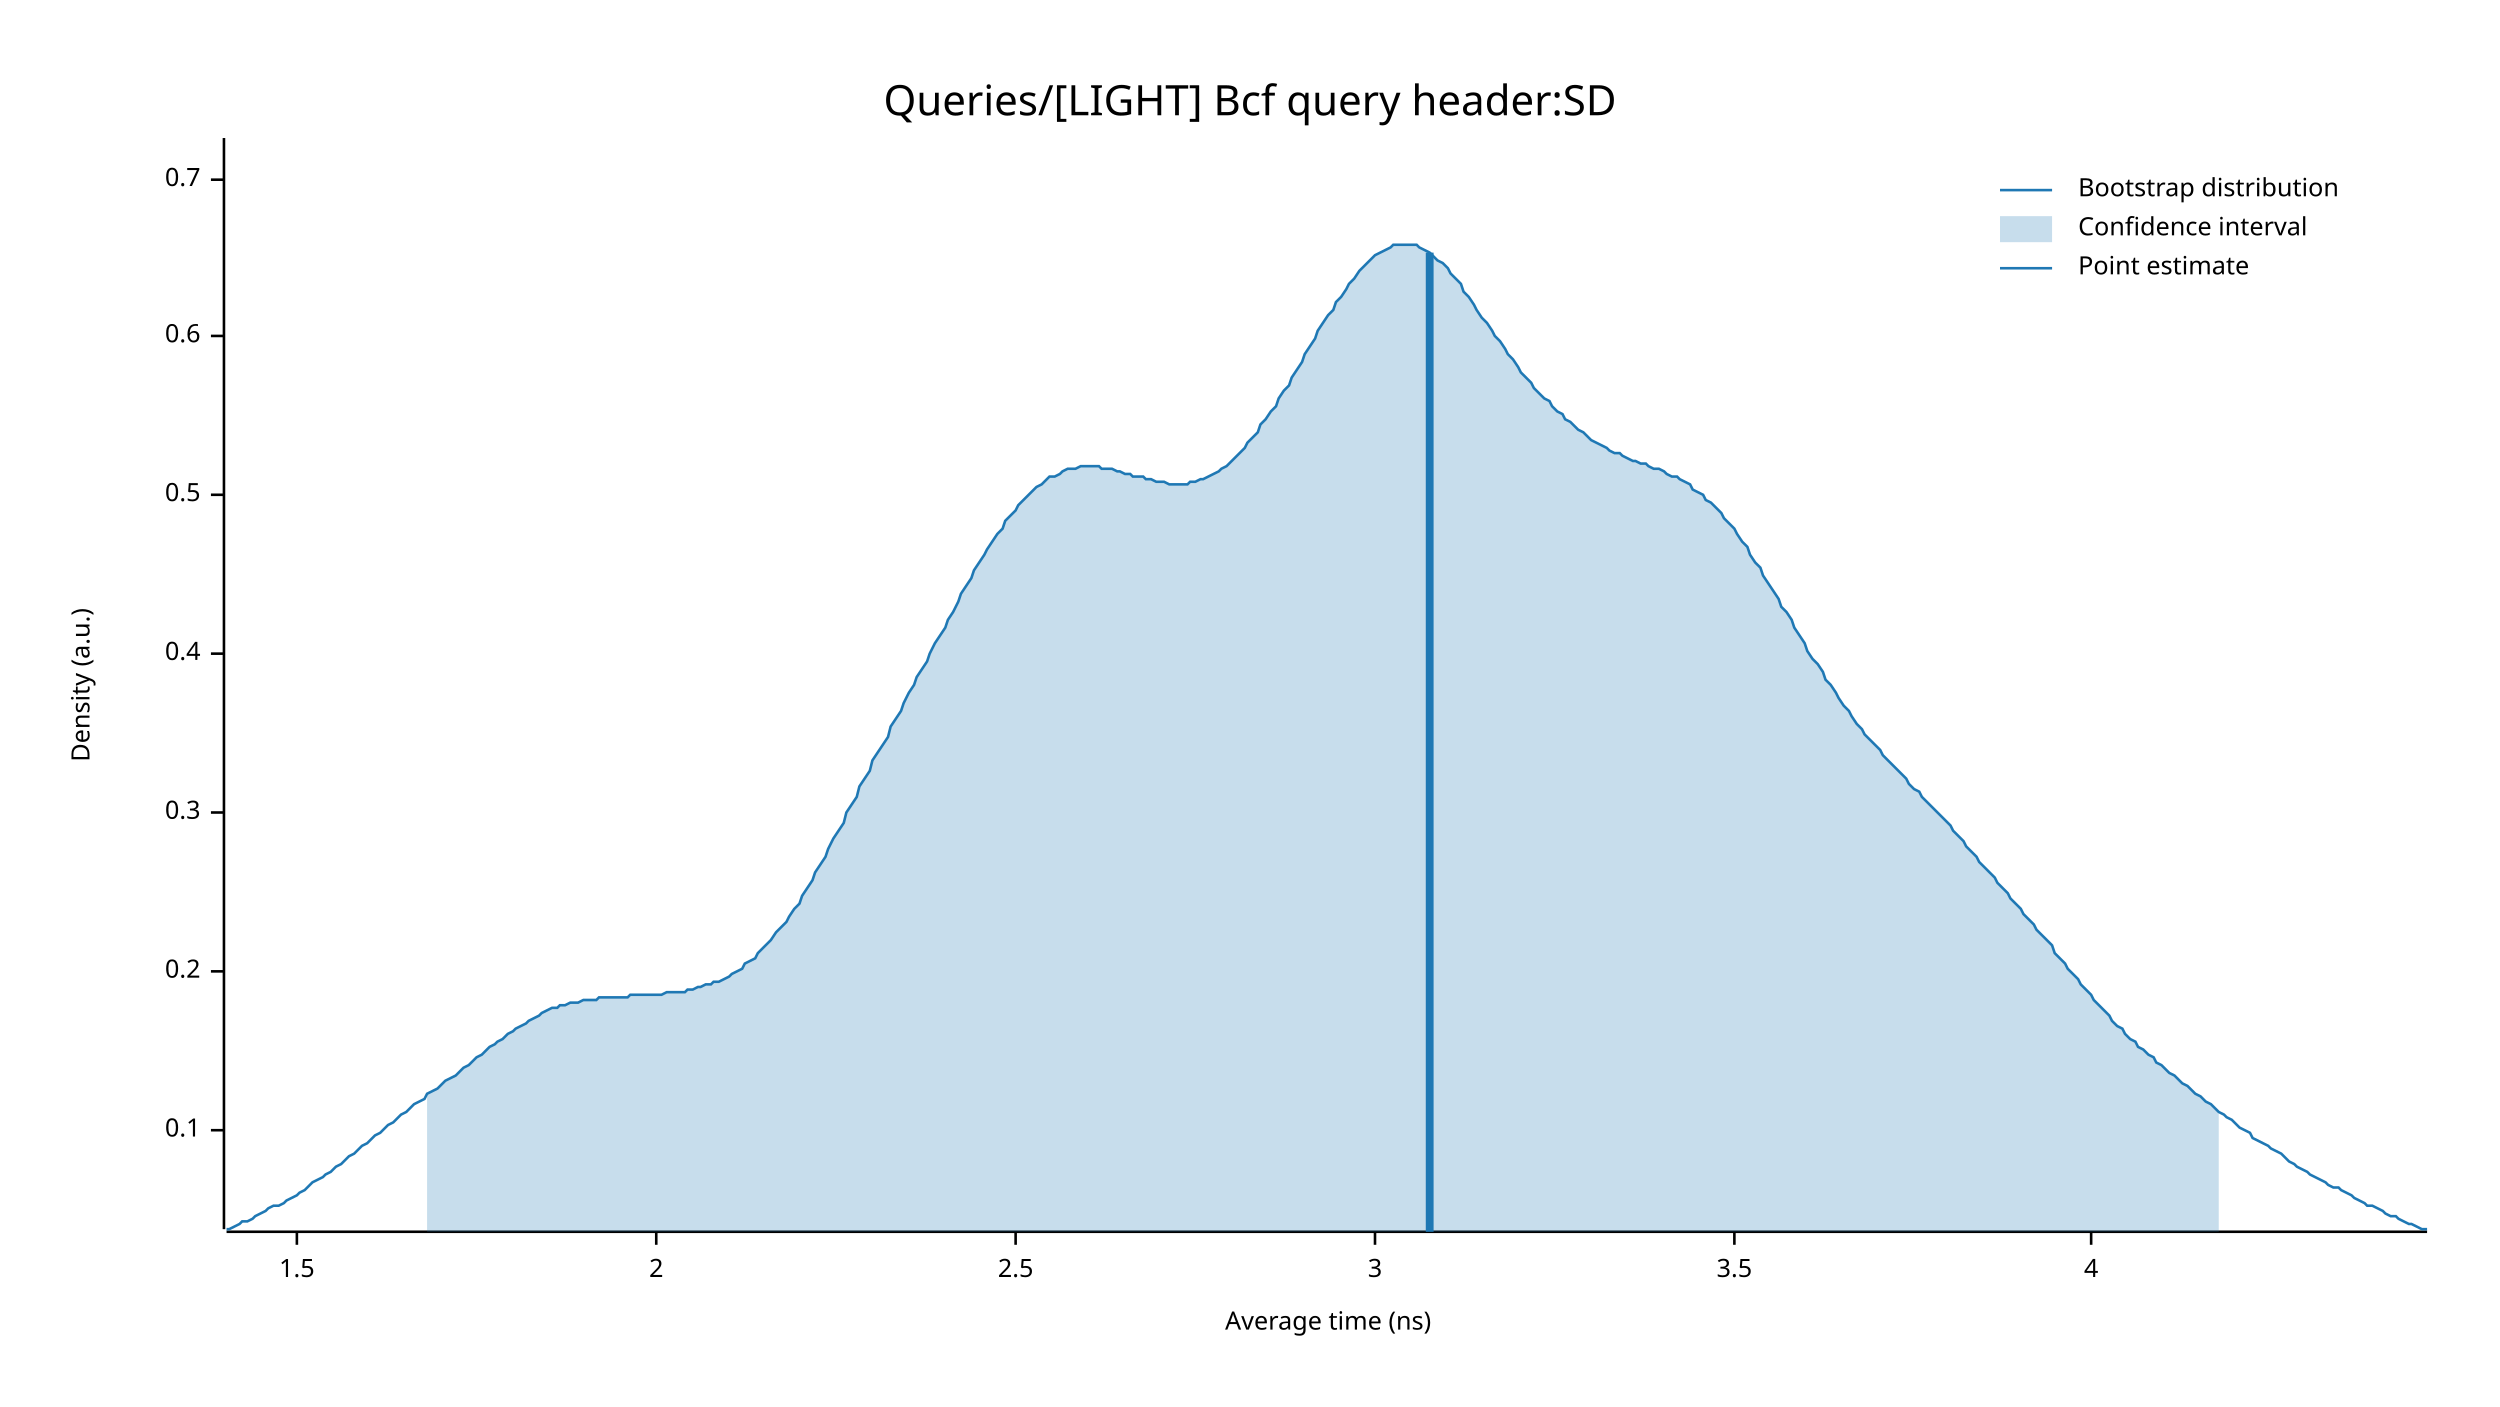
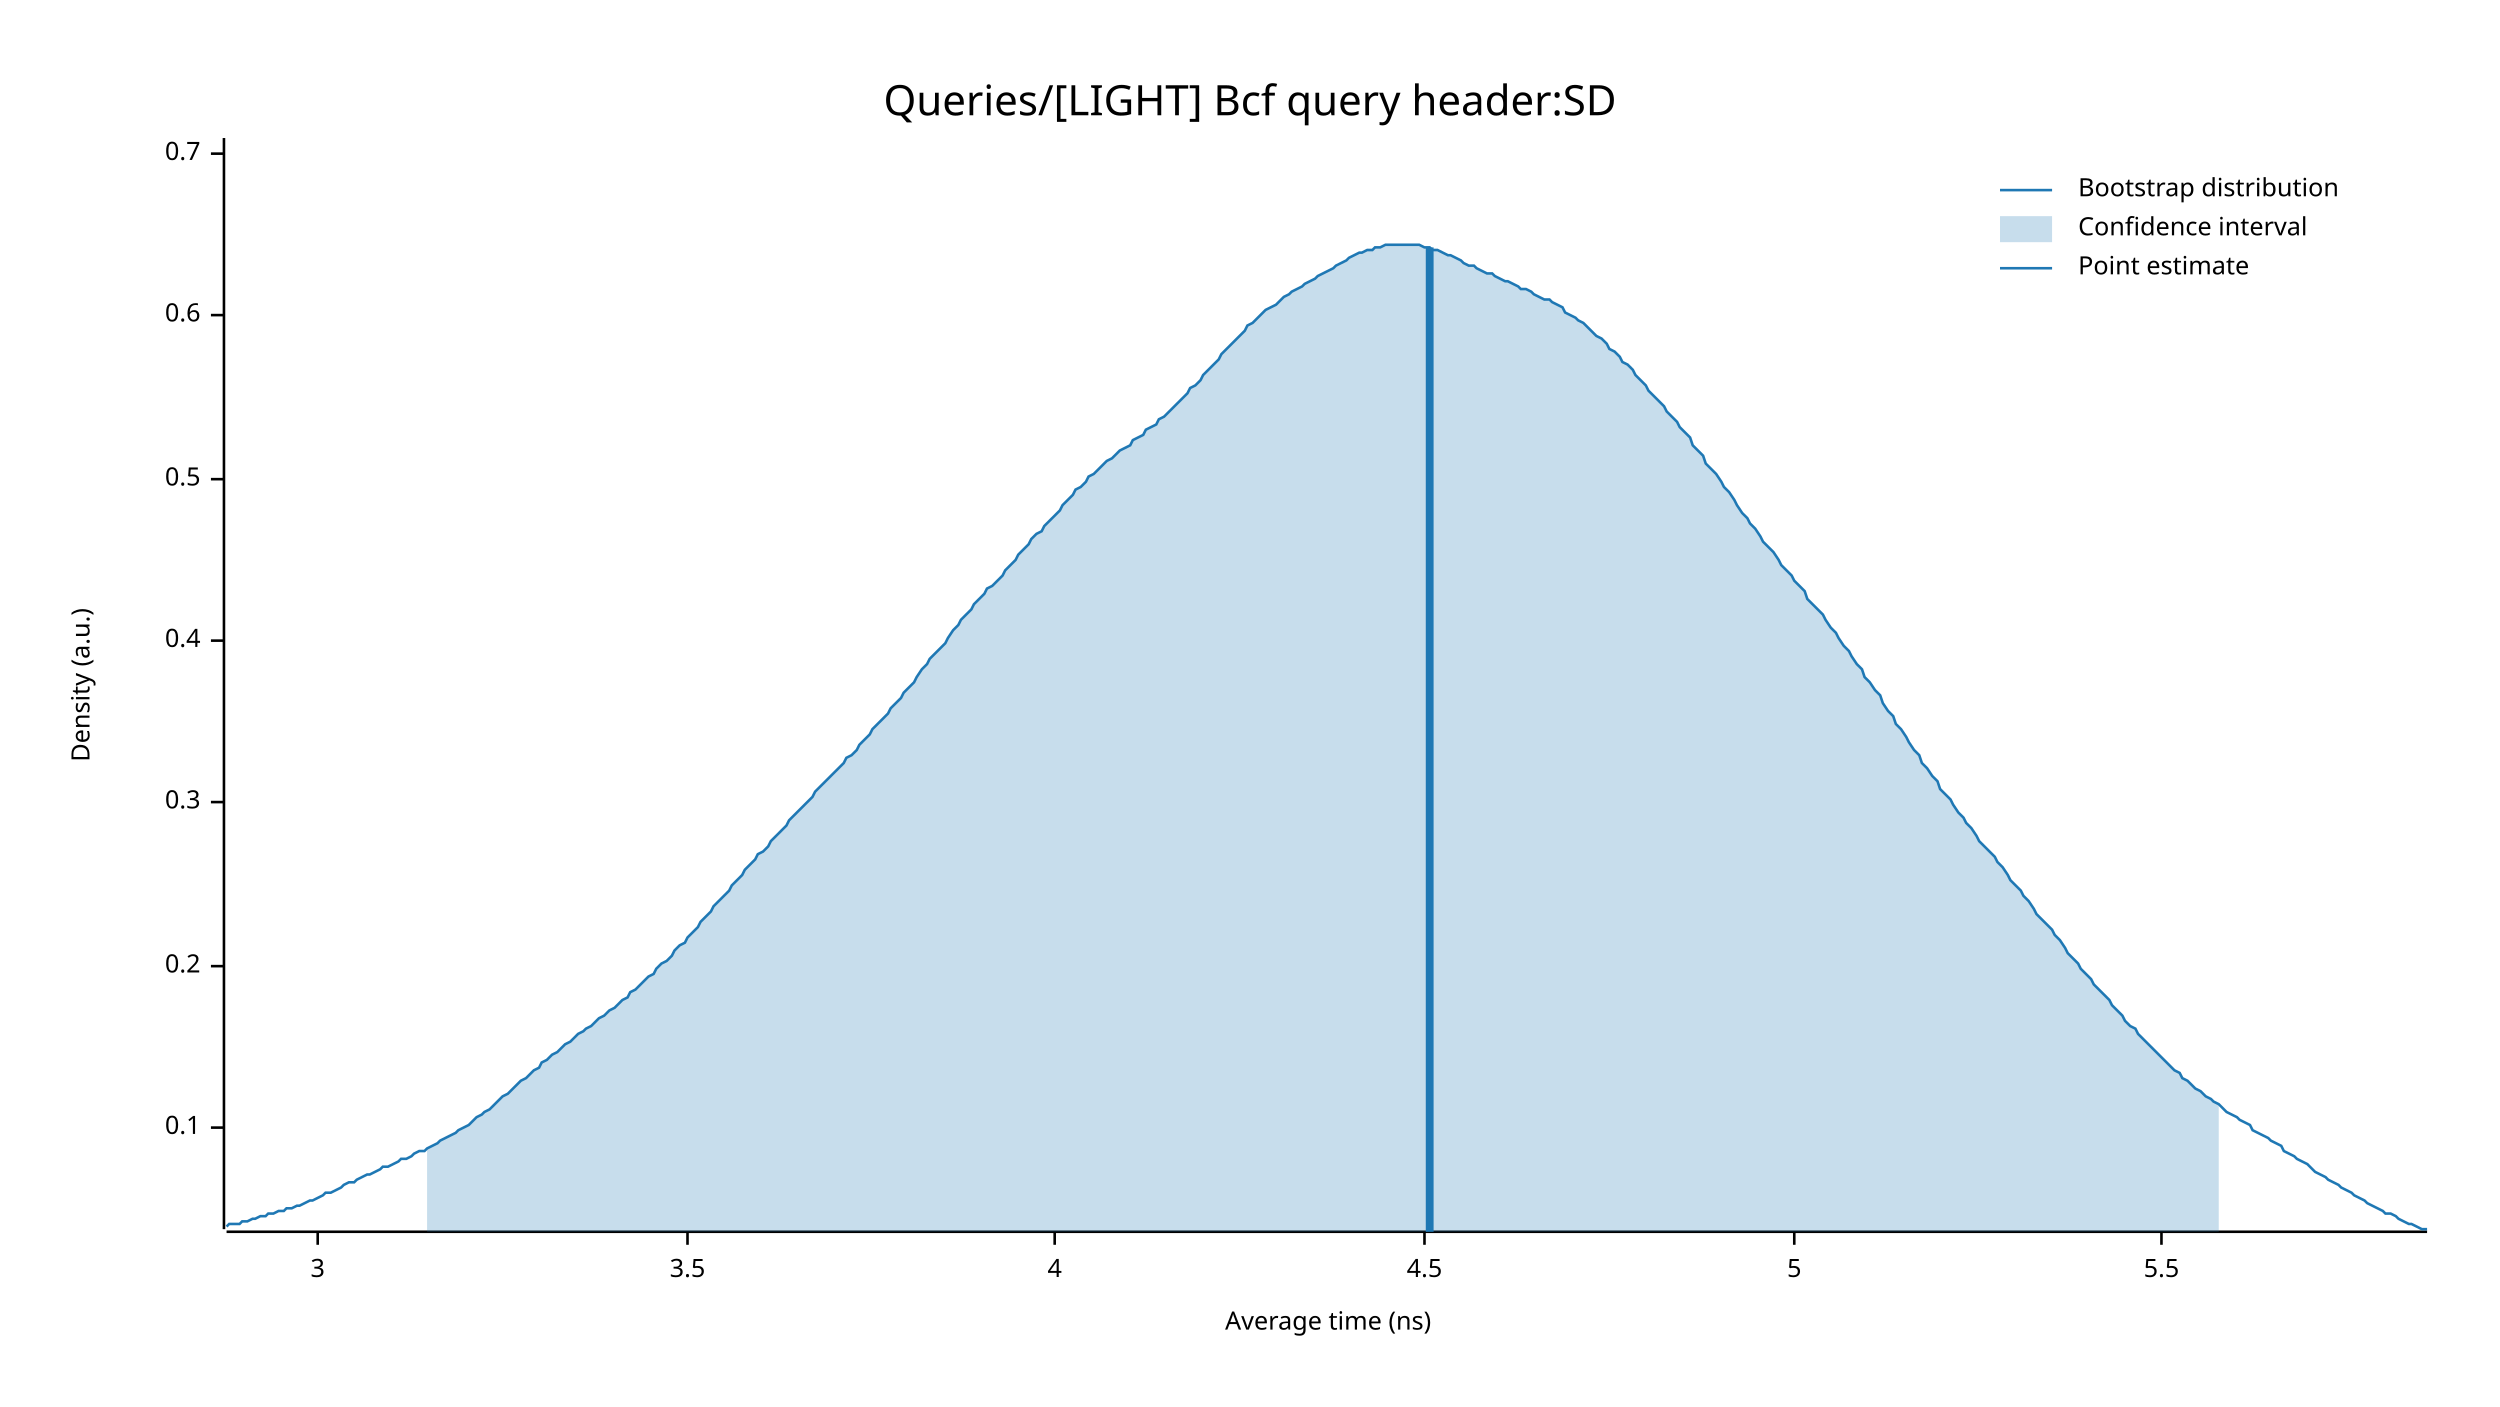
<svg xmlns="http://www.w3.org/2000/svg" width="960" height="540" viewBox="0 0 960 540">
  <text x="480" y="32" dy="0.76em" text-anchor="middle" font-family="sans-serif" font-size="16.129" opacity="1" fill="#000000">
Queries/[LIGHT] Bcf query header:SD
</text>
  <text x="27" y="263" dy="0.76em" text-anchor="middle" font-family="sans-serif" font-size="9.677" opacity="1" fill="#000000" transform="rotate(270, 27, 263)">
Density (a.u.)
</text>
  <text x="510" y="513" dy="-0.5ex" text-anchor="middle" font-family="sans-serif" font-size="9.677" opacity="1" fill="#000000">
Average time (ns)
</text>
  <polyline fill="none" opacity="1" stroke="#000000" stroke-width="1" points="86,53 86,472 " />
-   <text x="77" y="434" dy="0.5ex" text-anchor="end" font-family="sans-serif" font-size="9.677" opacity="1" fill="#000000">
+   <text x="77" y="433" dy="0.5ex" text-anchor="end" font-family="sans-serif" font-size="9.677" opacity="1" fill="#000000">
0.1
</text>
-   <polyline fill="none" opacity="1" stroke="#000000" stroke-width="1" points="81,434 86,434 " />
-   <text x="77" y="373" dy="0.5ex" text-anchor="end" font-family="sans-serif" font-size="9.677" opacity="1" fill="#000000">
+   <polyline fill="none" opacity="1" stroke="#000000" stroke-width="1" points="81,433 86,433 " />
+   <text x="77" y="371" dy="0.5ex" text-anchor="end" font-family="sans-serif" font-size="9.677" opacity="1" fill="#000000">
0.2
</text>
-   <polyline fill="none" opacity="1" stroke="#000000" stroke-width="1" points="81,373 86,373 " />
-   <text x="77" y="312" dy="0.5ex" text-anchor="end" font-family="sans-serif" font-size="9.677" opacity="1" fill="#000000">
+   <polyline fill="none" opacity="1" stroke="#000000" stroke-width="1" points="81,371 86,371 " />
+   <text x="77" y="308" dy="0.5ex" text-anchor="end" font-family="sans-serif" font-size="9.677" opacity="1" fill="#000000">
0.3
</text>
-   <polyline fill="none" opacity="1" stroke="#000000" stroke-width="1" points="81,312 86,312 " />
-   <text x="77" y="251" dy="0.5ex" text-anchor="end" font-family="sans-serif" font-size="9.677" opacity="1" fill="#000000">
+   <polyline fill="none" opacity="1" stroke="#000000" stroke-width="1" points="81,308 86,308 " />
+   <text x="77" y="246" dy="0.5ex" text-anchor="end" font-family="sans-serif" font-size="9.677" opacity="1" fill="#000000">
0.4
</text>
-   <polyline fill="none" opacity="1" stroke="#000000" stroke-width="1" points="81,251 86,251 " />
-   <text x="77" y="190" dy="0.5ex" text-anchor="end" font-family="sans-serif" font-size="9.677" opacity="1" fill="#000000">
+   <polyline fill="none" opacity="1" stroke="#000000" stroke-width="1" points="81,246 86,246 " />
+   <text x="77" y="184" dy="0.5ex" text-anchor="end" font-family="sans-serif" font-size="9.677" opacity="1" fill="#000000">
0.5
</text>
-   <polyline fill="none" opacity="1" stroke="#000000" stroke-width="1" points="81,190 86,190 " />
-   <text x="77" y="129" dy="0.5ex" text-anchor="end" font-family="sans-serif" font-size="9.677" opacity="1" fill="#000000">
+   <polyline fill="none" opacity="1" stroke="#000000" stroke-width="1" points="81,184 86,184 " />
+   <text x="77" y="121" dy="0.5ex" text-anchor="end" font-family="sans-serif" font-size="9.677" opacity="1" fill="#000000">
0.6
</text>
-   <polyline fill="none" opacity="1" stroke="#000000" stroke-width="1" points="81,129 86,129 " />
-   <text x="77" y="69" dy="0.5ex" text-anchor="end" font-family="sans-serif" font-size="9.677" opacity="1" fill="#000000">
+   <polyline fill="none" opacity="1" stroke="#000000" stroke-width="1" points="81,121 86,121 " />
+   <text x="77" y="59" dy="0.5ex" text-anchor="end" font-family="sans-serif" font-size="9.677" opacity="1" fill="#000000">
0.7
</text>
-   <polyline fill="none" opacity="1" stroke="#000000" stroke-width="1" points="81,69 86,69 " />
+   <polyline fill="none" opacity="1" stroke="#000000" stroke-width="1" points="81,59 86,59 " />
  <polyline fill="none" opacity="1" stroke="#000000" stroke-width="1" points="87,473 932,473 " />
-   <text x="114" y="483" dy="0.76em" text-anchor="middle" font-family="sans-serif" font-size="9.677" opacity="1" fill="#000000">
- 1.5
- </text>
-   <polyline fill="none" opacity="1" stroke="#000000" stroke-width="1" points="114,473 114,478 " />
-   <text x="252" y="483" dy="0.76em" text-anchor="middle" font-family="sans-serif" font-size="9.677" opacity="1" fill="#000000">
- 2
- </text>
-   <polyline fill="none" opacity="1" stroke="#000000" stroke-width="1" points="252,473 252,478 " />
-   <text x="390" y="483" dy="0.76em" text-anchor="middle" font-family="sans-serif" font-size="9.677" opacity="1" fill="#000000">
- 2.5
- </text>
-   <polyline fill="none" opacity="1" stroke="#000000" stroke-width="1" points="390,473 390,478 " />
-   <text x="528" y="483" dy="0.76em" text-anchor="middle" font-family="sans-serif" font-size="9.677" opacity="1" fill="#000000">
+   <text x="122" y="483" dy="0.76em" text-anchor="middle" font-family="sans-serif" font-size="9.677" opacity="1" fill="#000000">
3
</text>
-   <polyline fill="none" opacity="1" stroke="#000000" stroke-width="1" points="528,473 528,478 " />
-   <text x="666" y="483" dy="0.76em" text-anchor="middle" font-family="sans-serif" font-size="9.677" opacity="1" fill="#000000">
+   <polyline fill="none" opacity="1" stroke="#000000" stroke-width="1" points="122,473 122,478 " />
+   <text x="264" y="483" dy="0.76em" text-anchor="middle" font-family="sans-serif" font-size="9.677" opacity="1" fill="#000000">
3.5
</text>
-   <polyline fill="none" opacity="1" stroke="#000000" stroke-width="1" points="666,473 666,478 " />
-   <text x="803" y="483" dy="0.76em" text-anchor="middle" font-family="sans-serif" font-size="9.677" opacity="1" fill="#000000">
+   <polyline fill="none" opacity="1" stroke="#000000" stroke-width="1" points="264,473 264,478 " />
+   <text x="405" y="483" dy="0.76em" text-anchor="middle" font-family="sans-serif" font-size="9.677" opacity="1" fill="#000000">
4
</text>
-   <polyline fill="none" opacity="1" stroke="#000000" stroke-width="1" points="803,473 803,478 " />
-   <polyline fill="none" opacity="1" stroke="#1F78B4" stroke-width="1" points="87,472 88,472 90,471 92,470 93,469 95,469 97,468 98,467 100,466 102,465 103,464 105,463 107,463 109,462 110,461 112,460 114,459 115,458 117,457 119,455 120,454 122,453 124,452 125,451 127,450 129,448 131,447 132,446 134,444 136,443 137,442 139,440 141,439 142,438 144,436 146,435 147,434 149,432 151,431 153,429 154,428 156,427 158,425 159,424 161,423 163,422 164,420 166,419 168,418 169,417 171,415 173,414 175,413 176,412 178,410 180,409 181,408 183,406 185,405 186,404 188,402 190,401 191,400 193,399 195,397 197,396 198,395 200,394 202,393 203,392 205,391 207,390 208,389 210,388 212,387 214,387 215,386 217,386 219,385 220,385 222,385 224,384 225,384 227,384 229,384 230,383 232,383 234,383 236,383 237,383 239,383 241,383 242,382 244,382 246,382 247,382 249,382 251,382 252,382 254,382 256,381 258,381 259,381 261,381 263,381 264,380 266,380 268,379 269,379 271,378 273,378 274,377 276,377 278,376 280,375 281,374 283,373 285,372 286,370 288,369 290,368 291,366 293,364 295,362 296,361 298,358 300,356 302,354 303,352 305,349 307,347 308,344 310,341 312,338 313,335 315,332 317,329 318,326 320,322 322,319 324,316 325,312 327,309 329,306 330,302 332,299 334,296 335,292 337,289 339,286 341,283 342,279 344,276 346,273 347,270 349,266 351,263 352,260 354,257 356,254 357,251 359,247 361,244 363,241 364,238 366,235 368,231 369,228 371,225 373,222 374,219 376,216 378,213 379,211 381,208 383,205 385,203 386,200 388,198 390,196 391,194 393,192 395,190 396,189 398,187 400,186 401,185 403,183 405,183 407,182 408,181 410,180 412,180 413,180 415,179 417,179 418,179 420,179 422,179 423,180 425,180 427,180 429,181 430,181 432,182 434,182 435,183 437,183 439,183 440,184 442,184 444,185 445,185 447,185 449,186 451,186 452,186 454,186 456,186 457,185 459,185 461,184 462,184 464,183 466,182 468,181 469,180 471,179 473,177 474,176 476,174 478,172 479,170 481,168 483,166 484,163 486,161 488,158 490,156 491,153 493,150 495,148 496,145 498,142 500,139 501,136 503,133 505,130 506,127 508,124 510,121 512,119 513,116 515,114 517,111 518,109 520,107 522,104 523,103 525,101 527,99 528,98 530,97 532,96 534,95 535,94 537,94 539,94 540,94 542,94 544,94 545,95 547,96 549,97 550,98 552,100 554,101 556,103 557,105 559,107 561,109 562,112 564,114 566,117 567,119 569,122 571,124 573,127 574,129 576,131 578,134 579,136 581,138 583,141 584,143 586,145 588,147 589,149 591,151 593,153 595,154 596,156 598,158 600,159 601,161 603,162 605,164 606,165 608,166 610,168 611,169 613,170 615,171 617,172 618,173 620,174 622,174 623,175 625,176 627,177 628,177 630,178 632,178 633,179 635,180 637,180 639,181 640,182 642,183 644,183 645,184 647,185 649,186 650,188 652,189 654,190 655,192 657,193 659,195 661,197 662,199 664,201 666,203 667,205 669,208 671,210 672,213 674,216 676,218 677,221 679,224 681,227 683,230 684,233 686,235 688,238 689,241 691,244 693,247 694,250 696,253 698,255 700,258 701,261 703,263 705,266 706,268 708,271 710,273 711,275 713,278 715,280 716,282 718,284 720,286 722,288 723,290 725,292 727,294 728,295 730,297 732,299 733,301 735,303 737,304 738,306 740,308 742,310 744,312 745,313 747,315 749,317 750,319 752,321 754,323 755,325 757,327 759,329 760,331 762,333 764,335 766,337 767,339 769,341 771,343 772,345 774,347 776,349 777,351 779,353 781,355 782,357 784,359 786,361 788,363 789,366 791,368 793,370 794,372 796,374 798,376 799,378 801,380 803,382 804,384 806,386 808,388 810,390 811,392 813,394 815,395 816,397 818,399 820,400 821,402 823,403 825,405 827,406 828,408 830,409 832,411 833,412 835,413 837,415 838,416 840,417 842,419 843,420 845,421 847,423 849,424 850,425 852,427 854,428 855,429 857,430 859,432 860,433 862,434 864,435 865,437 867,438 869,439 871,440 872,441 874,442 876,443 877,444 879,446 881,447 882,448 884,449 886,450 887,451 889,452 891,453 893,454 894,455 896,456 898,456 899,457 901,458 903,459 904,460 906,461 908,462 909,463 911,463 913,464 915,465 916,466 918,467 920,467 921,468 923,469 925,470 926,470 928,471 930,472 932,472 " />
-   <polygon opacity="0.25" fill="#1F78B4" points="164,420 166,419 168,418 169,417 171,415 173,414 175,413 176,412 178,410 180,409 181,408 183,406 185,405 186,404 188,402 190,401 191,400 193,399 195,397 197,396 198,395 200,394 202,393 203,392 205,391 207,390 208,389 210,388 212,387 214,387 215,386 217,386 219,385 220,385 222,385 224,384 225,384 227,384 229,384 230,383 232,383 234,383 236,383 237,383 239,383 241,383 242,382 244,382 246,382 247,382 249,382 251,382 252,382 254,382 256,381 258,381 259,381 261,381 263,381 264,380 266,380 268,379 269,379 271,378 273,378 274,377 276,377 278,376 280,375 281,374 283,373 285,372 286,370 288,369 290,368 291,366 293,364 295,362 296,361 298,358 300,356 302,354 303,352 305,349 307,347 308,344 310,341 312,338 313,335 315,332 317,329 318,326 320,322 322,319 324,316 325,312 327,309 329,306 330,302 332,299 334,296 335,292 337,289 339,286 341,283 342,279 344,276 346,273 347,270 349,266 351,263 352,260 354,257 356,254 357,251 359,247 361,244 363,241 364,238 366,235 368,231 369,228 371,225 373,222 374,219 376,216 378,213 379,211 381,208 383,205 385,203 386,200 388,198 390,196 391,194 393,192 395,190 396,189 398,187 400,186 401,185 403,183 405,183 407,182 408,181 410,180 412,180 413,180 415,179 417,179 418,179 420,179 422,179 423,180 425,180 427,180 429,181 430,181 432,182 434,182 435,183 437,183 439,183 440,184 442,184 444,185 445,185 447,185 449,186 451,186 452,186 454,186 456,186 457,185 459,185 461,184 462,184 464,183 466,182 468,181 469,180 471,179 473,177 474,176 476,174 478,172 479,170 481,168 483,166 484,163 486,161 488,158 490,156 491,153 493,150 495,148 496,145 498,142 500,139 501,136 503,133 505,130 506,127 508,124 510,121 512,119 513,116 515,114 517,111 518,109 520,107 522,104 523,103 525,101 527,99 528,98 530,97 532,96 534,95 535,94 537,94 539,94 540,94 542,94 544,94 545,95 547,96 549,97 550,98 552,100 554,101 556,103 557,105 559,107 561,109 562,112 564,114 566,117 567,119 569,122 571,124 573,127 574,129 576,131 578,134 579,136 581,138 583,141 584,143 586,145 588,147 589,149 591,151 593,153 595,154 596,156 598,158 600,159 601,161 603,162 605,164 606,165 608,166 610,168 611,169 613,170 615,171 617,172 618,173 620,174 622,174 623,175 625,176 627,177 628,177 630,178 632,178 633,179 635,180 637,180 639,181 640,182 642,183 644,183 645,184 647,185 649,186 650,188 652,189 654,190 655,192 657,193 659,195 661,197 662,199 664,201 666,203 667,205 669,208 671,210 672,213 674,216 676,218 677,221 679,224 681,227 683,230 684,233 686,235 688,238 689,241 691,244 693,247 694,250 696,253 698,255 700,258 701,261 703,263 705,266 706,268 708,271 710,273 711,275 713,278 715,280 716,282 718,284 720,286 722,288 723,290 725,292 727,294 728,295 730,297 732,299 733,301 735,303 737,304 738,306 740,308 742,310 744,312 745,313 747,315 749,317 750,319 752,321 754,323 755,325 757,327 759,329 760,331 762,333 764,335 766,337 767,339 769,341 771,343 772,345 774,347 776,349 777,351 779,353 781,355 782,357 784,359 786,361 788,363 789,366 791,368 793,370 794,372 796,374 798,376 799,378 801,380 803,382 804,384 806,386 808,388 810,390 811,392 813,394 815,395 816,397 818,399 820,400 821,402 823,403 825,405 827,406 828,408 830,409 832,411 833,412 835,413 837,415 838,416 840,417 842,419 843,420 845,421 847,423 849,424 850,425 852,427 852,473 164,473 " />
-   <polyline fill="none" opacity="1" stroke="#1F78B4" stroke-width="3" points="549,473 549,97 " />
+   <polyline fill="none" opacity="1" stroke="#000000" stroke-width="1" points="405,473 405,478 " />
+   <text x="547" y="483" dy="0.76em" text-anchor="middle" font-family="sans-serif" font-size="9.677" opacity="1" fill="#000000">
+ 4.5
+ </text>
+   <polyline fill="none" opacity="1" stroke="#000000" stroke-width="1" points="547,473 547,478 " />
+   <text x="689" y="483" dy="0.76em" text-anchor="middle" font-family="sans-serif" font-size="9.677" opacity="1" fill="#000000">
+ 5
+ </text>
+   <polyline fill="none" opacity="1" stroke="#000000" stroke-width="1" points="689,473 689,478 " />
+   <text x="830" y="483" dy="0.76em" text-anchor="middle" font-family="sans-serif" font-size="9.677" opacity="1" fill="#000000">
+ 5.5
+ </text>
+   <polyline fill="none" opacity="1" stroke="#000000" stroke-width="1" points="830,473 830,478 " />
+   <polyline fill="none" opacity="1" stroke="#1F78B4" stroke-width="1" points="87,471 88,470 90,470 92,470 93,469 95,469 97,468 98,468 100,467 102,467 103,466 105,466 107,465 109,465 110,464 112,464 114,463 115,463 117,462 119,461 120,461 122,460 124,459 125,458 127,458 129,457 131,456 132,455 134,454 136,454 137,453 139,452 141,451 142,451 144,450 146,449 147,448 149,448 151,447 153,446 154,445 156,445 158,444 159,443 161,442 163,442 164,441 166,440 168,439 169,438 171,437 173,436 175,435 176,434 178,433 180,432 181,431 183,429 185,428 186,427 188,426 190,424 191,423 193,421 195,420 197,418 198,417 200,415 202,414 203,413 205,411 207,410 208,408 210,407 212,405 214,404 215,403 217,401 219,400 220,399 222,397 224,396 225,395 227,394 229,392 230,391 232,390 234,388 236,387 237,386 239,384 241,383 242,381 244,380 246,378 247,377 249,375 251,374 252,372 254,370 256,369 258,367 259,365 261,363 263,362 264,360 266,358 268,356 269,354 271,352 273,350 274,348 276,346 278,344 280,342 281,340 283,338 285,336 286,334 288,332 290,330 291,328 293,327 295,325 296,323 298,321 300,319 302,317 303,315 305,313 307,311 308,310 310,308 312,306 313,304 315,302 317,300 318,299 320,297 322,295 324,293 325,291 327,290 329,288 330,286 332,284 334,282 335,280 337,278 339,276 341,274 342,272 344,270 346,268 347,266 349,264 351,262 352,260 354,257 356,255 357,253 359,251 361,249 363,247 364,245 366,242 368,240 369,238 371,236 373,234 374,232 376,230 378,228 379,226 381,225 383,223 385,221 386,219 388,217 390,215 391,213 393,211 395,209 396,207 398,205 400,204 401,202 403,200 405,198 407,196 408,194 410,192 412,190 413,188 415,187 417,185 418,183 420,182 422,180 423,179 425,177 427,176 429,174 430,173 432,172 434,171 435,169 437,168 439,167 440,165 442,164 444,163 445,161 447,160 449,158 451,156 452,155 454,153 456,151 457,149 459,148 461,146 462,144 464,142 466,140 468,138 469,136 471,134 473,132 474,131 476,129 478,127 479,125 481,124 483,122 484,121 486,119 488,118 490,117 491,116 493,114 495,113 496,112 498,111 500,110 501,109 503,108 505,107 506,106 508,105 510,104 512,103 513,102 515,101 517,100 518,99 520,98 522,97 523,97 525,96 527,96 528,95 530,95 532,94 534,94 535,94 537,94 539,94 540,94 542,94 544,94 545,94 547,95 549,95 550,96 552,96 554,97 556,98 557,98 559,99 561,100 562,101 564,102 566,102 567,103 569,104 571,105 573,105 574,106 576,107 578,108 579,108 581,109 583,110 584,111 586,111 588,112 589,113 591,114 593,115 595,115 596,116 598,117 600,118 601,120 603,121 605,122 606,123 608,124 610,126 611,127 613,129 615,130 617,132 618,134 620,135 622,137 623,139 625,140 627,142 628,144 630,146 632,148 633,150 635,152 637,154 639,156 640,158 642,160 644,162 645,164 647,166 649,168 650,171 652,173 654,175 655,178 657,180 659,182 661,185 662,187 664,189 666,192 667,194 669,197 671,199 672,201 674,203 676,206 677,208 679,210 681,212 683,215 684,217 686,219 688,221 689,223 691,225 693,227 694,230 696,232 698,234 700,236 701,238 703,241 705,243 706,245 708,248 710,250 711,252 713,255 715,257 716,260 718,262 720,265 722,267 723,270 725,273 727,275 728,278 730,280 732,283 733,285 735,288 737,290 738,293 740,295 742,298 744,300 745,303 747,305 749,307 750,309 752,312 754,314 755,316 757,318 759,321 760,323 762,325 764,327 766,329 767,331 769,333 771,336 772,338 774,340 776,342 777,344 779,346 781,349 782,351 784,353 786,355 788,357 789,359 791,361 793,364 794,366 796,368 798,370 799,372 801,374 803,376 804,378 806,380 808,382 810,384 811,386 813,388 815,390 816,392 818,394 820,395 821,397 823,399 825,401 827,403 828,404 830,406 832,408 833,409 835,411 837,412 838,414 840,415 842,417 843,418 845,419 847,421 849,422 850,423 852,424 854,426 855,427 857,428 859,429 860,430 862,431 864,432 865,434 867,435 869,436 871,437 872,438 874,439 876,440 877,442 879,443 881,444 882,445 884,446 886,447 887,448 889,450 891,451 893,452 894,453 896,454 898,455 899,456 901,457 903,458 904,459 906,460 908,461 909,462 911,463 913,464 915,465 916,466 918,466 920,467 921,468 923,469 925,470 926,470 928,471 930,472 932,472 " />
+   <polygon opacity="0.25" fill="#1F78B4" points="164,441 166,440 168,439 169,438 171,437 173,436 175,435 176,434 178,433 180,432 181,431 183,429 185,428 186,427 188,426 190,424 191,423 193,421 195,420 197,418 198,417 200,415 202,414 203,413 205,411 207,410 208,408 210,407 212,405 214,404 215,403 217,401 219,400 220,399 222,397 224,396 225,395 227,394 229,392 230,391 232,390 234,388 236,387 237,386 239,384 241,383 242,381 244,380 246,378 247,377 249,375 251,374 252,372 254,370 256,369 258,367 259,365 261,363 263,362 264,360 266,358 268,356 269,354 271,352 273,350 274,348 276,346 278,344 280,342 281,340 283,338 285,336 286,334 288,332 290,330 291,328 293,327 295,325 296,323 298,321 300,319 302,317 303,315 305,313 307,311 308,310 310,308 312,306 313,304 315,302 317,300 318,299 320,297 322,295 324,293 325,291 327,290 329,288 330,286 332,284 334,282 335,280 337,278 339,276 341,274 342,272 344,270 346,268 347,266 349,264 351,262 352,260 354,257 356,255 357,253 359,251 361,249 363,247 364,245 366,242 368,240 369,238 371,236 373,234 374,232 376,230 378,228 379,226 381,225 383,223 385,221 386,219 388,217 390,215 391,213 393,211 395,209 396,207 398,205 400,204 401,202 403,200 405,198 407,196 408,194 410,192 412,190 413,188 415,187 417,185 418,183 420,182 422,180 423,179 425,177 427,176 429,174 430,173 432,172 434,171 435,169 437,168 439,167 440,165 442,164 444,163 445,161 447,160 449,158 451,156 452,155 454,153 456,151 457,149 459,148 461,146 462,144 464,142 466,140 468,138 469,136 471,134 473,132 474,131 476,129 478,127 479,125 481,124 483,122 484,121 486,119 488,118 490,117 491,116 493,114 495,113 496,112 498,111 500,110 501,109 503,108 505,107 506,106 508,105 510,104 512,103 513,102 515,101 517,100 518,99 520,98 522,97 523,97 525,96 527,96 528,95 530,95 532,94 534,94 535,94 537,94 539,94 540,94 542,94 544,94 545,94 547,95 549,95 550,96 552,96 554,97 556,98 557,98 559,99 561,100 562,101 564,102 566,102 567,103 569,104 571,105 573,105 574,106 576,107 578,108 579,108 581,109 583,110 584,111 586,111 588,112 589,113 591,114 593,115 595,115 596,116 598,117 600,118 601,120 603,121 605,122 606,123 608,124 610,126 611,127 613,129 615,130 617,132 618,134 620,135 622,137 623,139 625,140 627,142 628,144 630,146 632,148 633,150 635,152 637,154 639,156 640,158 642,160 644,162 645,164 647,166 649,168 650,171 652,173 654,175 655,178 657,180 659,182 661,185 662,187 664,189 666,192 667,194 669,197 671,199 672,201 674,203 676,206 677,208 679,210 681,212 683,215 684,217 686,219 688,221 689,223 691,225 693,227 694,230 696,232 698,234 700,236 701,238 703,241 705,243 706,245 708,248 710,250 711,252 713,255 715,257 716,260 718,262 720,265 722,267 723,270 725,273 727,275 728,278 730,280 732,283 733,285 735,288 737,290 738,293 740,295 742,298 744,300 745,303 747,305 749,307 750,309 752,312 754,314 755,316 757,318 759,321 760,323 762,325 764,327 766,329 767,331 769,333 771,336 772,338 774,340 776,342 777,344 779,346 781,349 782,351 784,353 786,355 788,357 789,359 791,361 793,364 794,366 796,368 798,370 799,372 801,374 803,376 804,378 806,380 808,382 810,384 811,386 813,388 815,390 816,392 818,394 820,395 821,397 823,399 825,401 827,403 828,404 830,406 832,408 833,409 835,411 837,412 838,414 840,415 842,417 843,418 845,419 847,421 849,422 850,423 852,424 852,473 164,473 " />
+   <polyline fill="none" opacity="1" stroke="#1F78B4" stroke-width="3" points="549,473 549,95 " />
  <text x="798" y="68" dy="0.76em" text-anchor="start" font-family="sans-serif" font-size="9.677" opacity="1" fill="#000000">
Bootstrap distribution
</text>
  <text x="798" y="83" dy="0.76em" text-anchor="start" font-family="sans-serif" font-size="9.677" opacity="1" fill="#000000">
Confidence interval
</text>
  <text x="798" y="98" dy="0.76em" text-anchor="start" font-family="sans-serif" font-size="9.677" opacity="1" fill="#000000">
Point estimate
</text>
  <polyline fill="none" opacity="1" stroke="#1F78B4" stroke-width="1" points="768,73 788,73 " />
  <rect x="768" y="83" width="20" height="10" opacity="0.25" fill="#1F78B4" stroke="none" />
  <polyline fill="none" opacity="1" stroke="#1F78B4" stroke-width="1" points="768,103 788,103 " />
</svg>
